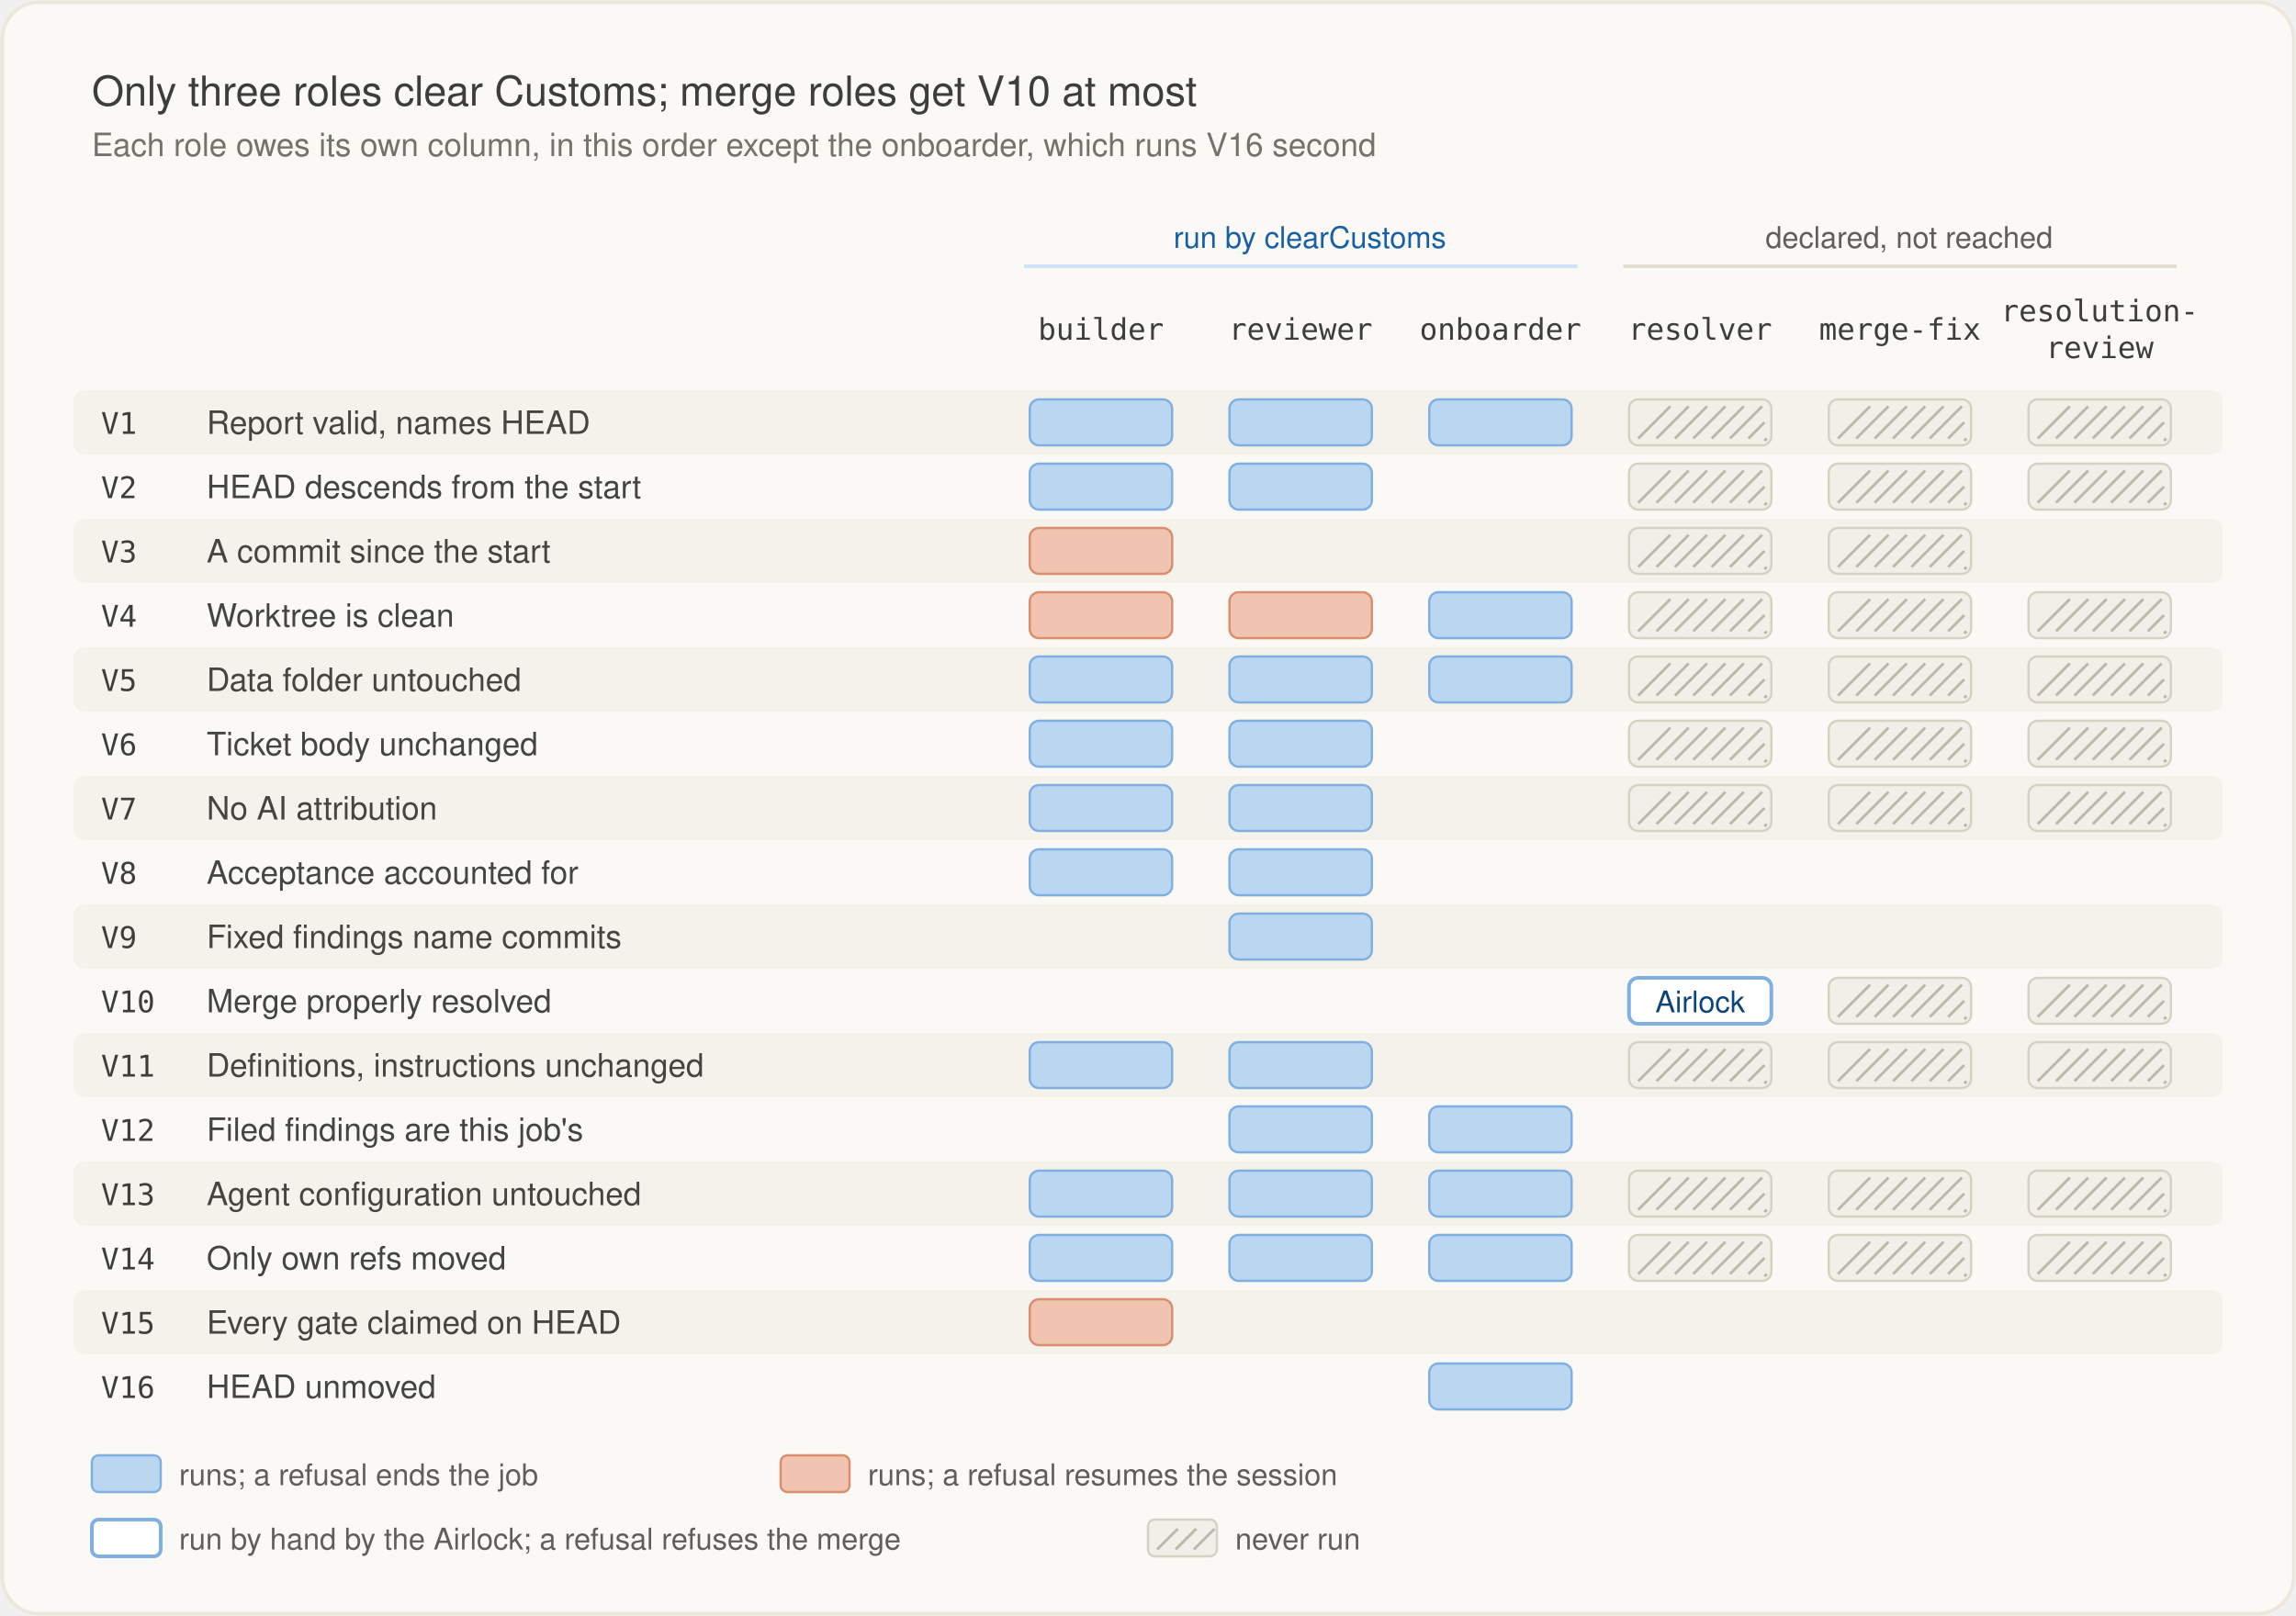
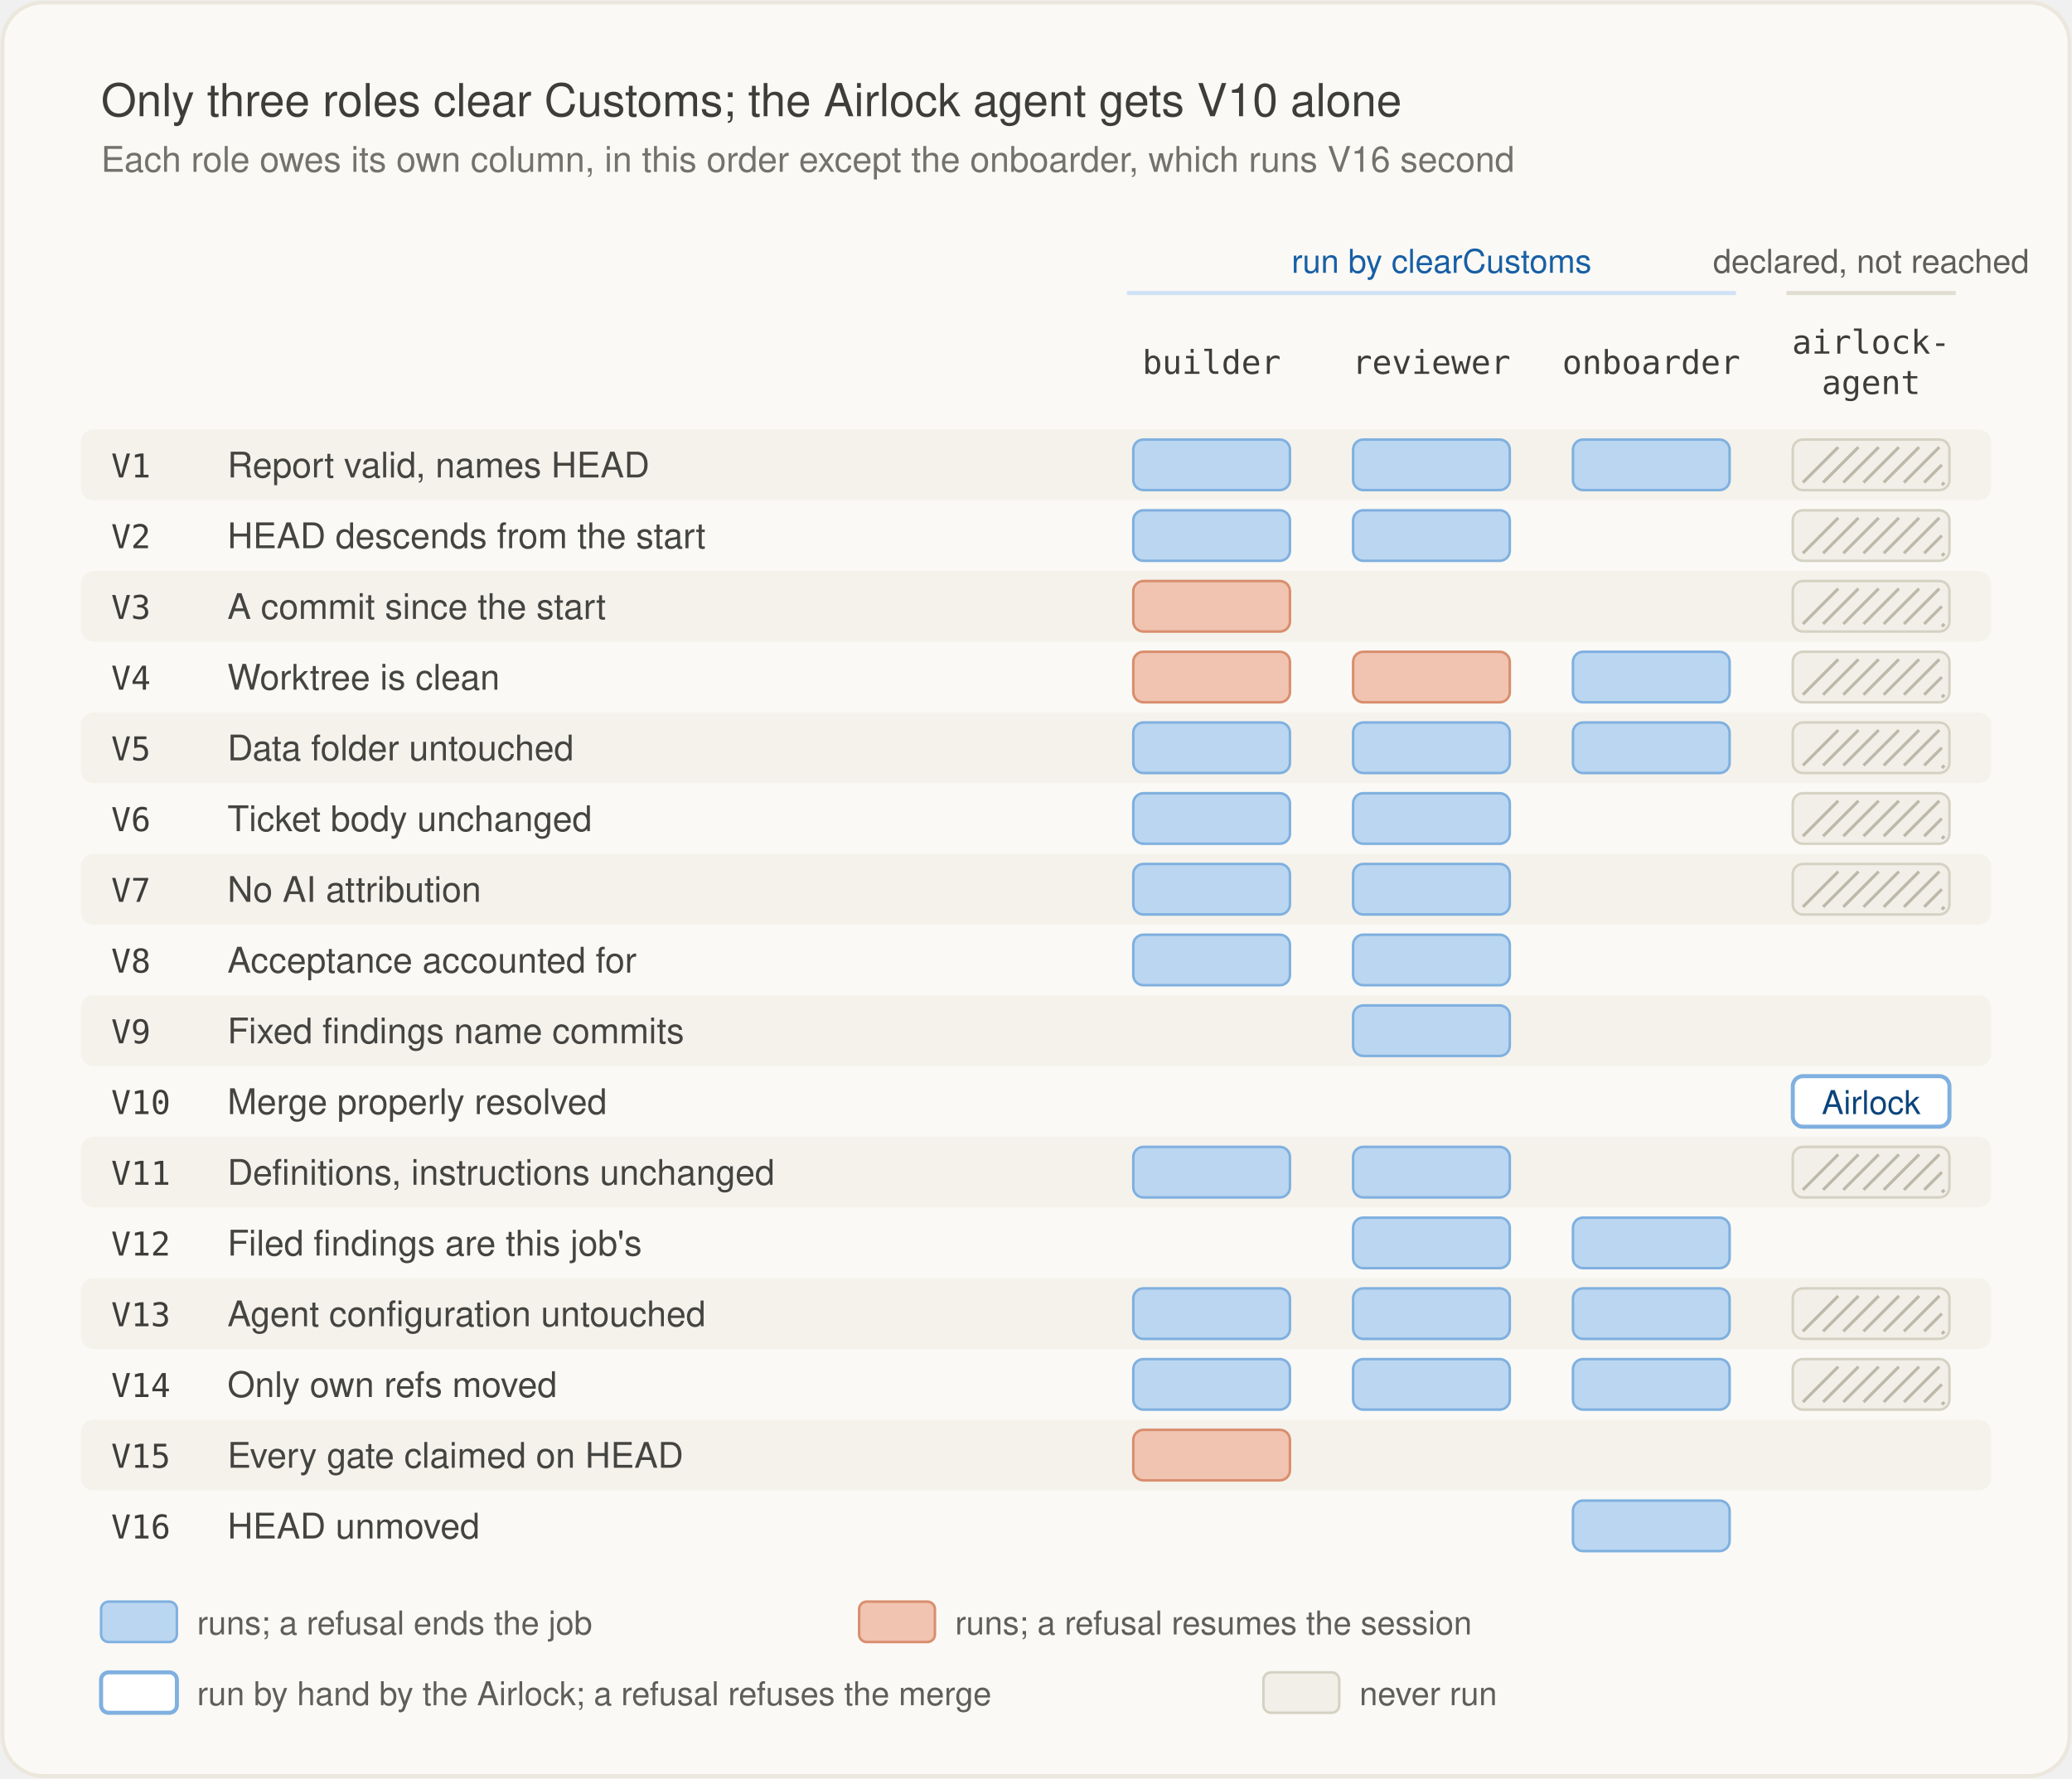
- <svg xmlns="http://www.w3.org/2000/svg" width="1000" height="704" viewBox="0 0 1000 704" role="img" font-family="-apple-system,BlinkMacSystemFont,'Segoe UI',Helvetica,Arial,sans-serif">
-   <rect x="1" y="1" width="998" height="702" rx="16" fill="#FAF9F5" stroke="#ECE7DC" stroke-width="1.5" />
-   <text x="40" y="46" font-size="18" font-weight="500" fill="#3d3d3a">Only three roles clear Customs; merge roles get V10 at most</text>
+ <svg xmlns="http://www.w3.org/2000/svg" width="820" height="704" viewBox="0 0 820 704" role="img" font-family="-apple-system,BlinkMacSystemFont,'Segoe UI',Helvetica,Arial,sans-serif">
+   <rect x="1" y="1" width="818" height="702" rx="16" fill="#FAF9F5" stroke="#ECE7DC" stroke-width="1.5" />
+   <text x="40" y="46" font-size="18" font-weight="500" fill="#3d3d3a">Only three roles clear Customs; the Airlock agent gets V10 alone</text>
  <text x="40" y="68" font-size="14" fill="#73726c">Each role owes its own column, in this order except the onboarder, which runs V16 second</text>
  <text x="570.5" y="108" font-size="13" fill="#185FA5" text-anchor="middle">run by clearCustoms</text>
  <path d="M446,116 L687,116" stroke="#CFE2F6" stroke-width="1.6" fill="none" />
-   <text x="831.5" y="108" font-size="13" fill="#5F5E5A" text-anchor="middle">declared, not reached</text>
-   <path d="M707,116 L948,116" stroke="#E1DDD0" stroke-width="1.6" fill="none" />
+   <text x="740.5" y="108" font-size="13" fill="#5F5E5A" text-anchor="middle">declared, not reached</text>
+   <path d="M707,116 L774,116" stroke="#E1DDD0" stroke-width="1.6" fill="none" />
  <text x="479.5" y="148" font-size="13" font-weight="500" fill="#3d3d3a" text-anchor="middle" font-family="ui-monospace,Menlo,Consolas,monospace">builder</text>
  <text x="566.5" y="148" font-size="13" font-weight="500" fill="#3d3d3a" text-anchor="middle" font-family="ui-monospace,Menlo,Consolas,monospace">reviewer</text>
  <text x="653.5" y="148" font-size="13" font-weight="500" fill="#3d3d3a" text-anchor="middle" font-family="ui-monospace,Menlo,Consolas,monospace">onboarder</text>
-   <text x="740.5" y="148" font-size="13" font-weight="500" fill="#3d3d3a" text-anchor="middle" font-family="ui-monospace,Menlo,Consolas,monospace">resolver</text>
-   <text x="827.5" y="148" font-size="13" font-weight="500" fill="#3d3d3a" text-anchor="middle" font-family="ui-monospace,Menlo,Consolas,monospace">merge-fix</text>
-   <text x="914.5" y="140" font-size="13" font-weight="500" fill="#3d3d3a" text-anchor="middle" font-family="ui-monospace,Menlo,Consolas,monospace">resolution-</text>
-   <text x="914.5" y="156" font-size="13" font-weight="500" fill="#3d3d3a" text-anchor="middle" font-family="ui-monospace,Menlo,Consolas,monospace">review</text>
-   <rect x="32" y="170" width="936" height="28" rx="5" fill="#F4F2EB" />
+   <text x="740.5" y="140" font-size="13" font-weight="500" fill="#3d3d3a" text-anchor="middle" font-family="ui-monospace,Menlo,Consolas,monospace">airlock-</text>
+   <text x="740.5" y="156" font-size="13" font-weight="500" fill="#3d3d3a" text-anchor="middle" font-family="ui-monospace,Menlo,Consolas,monospace">agent</text>
+   <rect x="32" y="170" width="756" height="28" rx="5" fill="#F4F2EB" />
  <text x="44" y="189" font-size="13" font-weight="500" fill="#3d3d3a" font-family="ui-monospace,Menlo,Consolas,monospace">V1</text>
  <text x="90" y="189" font-size="14" fill="#444441">Report valid, names HEAD</text>
  <rect x="448.5" y="174" width="62" height="20" rx="4" fill="#BBD6F0" stroke="#7FB0E0" />
  <rect x="535.5" y="174" width="62" height="20" rx="4" fill="#BBD6F0" stroke="#7FB0E0" />
  <rect x="622.5" y="174" width="62" height="20" rx="4" fill="#BBD6F0" stroke="#7FB0E0" />
  <rect x="709.5" y="174" width="62" height="20" rx="4" fill="#F1EFE8" stroke="#D5D1C3" />
  <line x1="713.5" y1="191" x2="727.5" y2="177.0" stroke="#BDB9AA" stroke-width="1.2" />
  <line x1="721.5" y1="191" x2="735.5" y2="177.0" stroke="#BDB9AA" stroke-width="1.2" />
  <line x1="729.5" y1="191" x2="743.5" y2="177.0" stroke="#BDB9AA" stroke-width="1.2" />
  <line x1="737.5" y1="191" x2="751.5" y2="177.0" stroke="#BDB9AA" stroke-width="1.2" />
  <line x1="745.5" y1="191" x2="759.5" y2="177.0" stroke="#BDB9AA" stroke-width="1.2" />
  <line x1="753.5" y1="191" x2="767.5" y2="177.0" stroke="#BDB9AA" stroke-width="1.2" />
  <line x1="761.5" y1="191" x2="768.5" y2="184.0" stroke="#BDB9AA" stroke-width="1.2" />
  <line x1="769.5" y1="191" x2="768.5" y2="192.0" stroke="#BDB9AA" stroke-width="1.2" />
-   <rect x="796.5" y="174" width="62" height="20" rx="4" fill="#F1EFE8" stroke="#D5D1C3" />
-   <line x1="800.5" y1="191" x2="814.5" y2="177.0" stroke="#BDB9AA" stroke-width="1.2" />
-   <line x1="808.5" y1="191" x2="822.5" y2="177.0" stroke="#BDB9AA" stroke-width="1.2" />
-   <line x1="816.5" y1="191" x2="830.5" y2="177.0" stroke="#BDB9AA" stroke-width="1.2" />
-   <line x1="824.5" y1="191" x2="838.5" y2="177.0" stroke="#BDB9AA" stroke-width="1.2" />
-   <line x1="832.5" y1="191" x2="846.5" y2="177.0" stroke="#BDB9AA" stroke-width="1.2" />
-   <line x1="840.5" y1="191" x2="854.5" y2="177.0" stroke="#BDB9AA" stroke-width="1.2" />
-   <line x1="848.5" y1="191" x2="855.5" y2="184.0" stroke="#BDB9AA" stroke-width="1.2" />
-   <line x1="856.5" y1="191" x2="855.5" y2="192.0" stroke="#BDB9AA" stroke-width="1.2" />
-   <rect x="883.5" y="174" width="62" height="20" rx="4" fill="#F1EFE8" stroke="#D5D1C3" />
-   <line x1="887.5" y1="191" x2="901.5" y2="177.0" stroke="#BDB9AA" stroke-width="1.2" />
-   <line x1="895.5" y1="191" x2="909.5" y2="177.0" stroke="#BDB9AA" stroke-width="1.2" />
-   <line x1="903.5" y1="191" x2="917.5" y2="177.0" stroke="#BDB9AA" stroke-width="1.2" />
-   <line x1="911.5" y1="191" x2="925.5" y2="177.0" stroke="#BDB9AA" stroke-width="1.2" />
-   <line x1="919.5" y1="191" x2="933.5" y2="177.0" stroke="#BDB9AA" stroke-width="1.2" />
-   <line x1="927.5" y1="191" x2="941.5" y2="177.0" stroke="#BDB9AA" stroke-width="1.2" />
-   <line x1="935.5" y1="191" x2="942.5" y2="184.0" stroke="#BDB9AA" stroke-width="1.2" />
-   <line x1="943.5" y1="191" x2="942.5" y2="192.0" stroke="#BDB9AA" stroke-width="1.2" />
  <text x="44" y="217" font-size="13" font-weight="500" fill="#3d3d3a" font-family="ui-monospace,Menlo,Consolas,monospace">V2</text>
  <text x="90" y="217" font-size="14" fill="#444441">HEAD descends from the start</text>
  <rect x="448.5" y="202" width="62" height="20" rx="4" fill="#BBD6F0" stroke="#7FB0E0" />
  <rect x="535.5" y="202" width="62" height="20" rx="4" fill="#BBD6F0" stroke="#7FB0E0" />
  <rect x="709.5" y="202" width="62" height="20" rx="4" fill="#F1EFE8" stroke="#D5D1C3" />
  <line x1="713.5" y1="219" x2="727.5" y2="205.0" stroke="#BDB9AA" stroke-width="1.2" />
  <line x1="721.5" y1="219" x2="735.5" y2="205.0" stroke="#BDB9AA" stroke-width="1.2" />
  <line x1="729.5" y1="219" x2="743.5" y2="205.0" stroke="#BDB9AA" stroke-width="1.2" />
  <line x1="737.5" y1="219" x2="751.5" y2="205.0" stroke="#BDB9AA" stroke-width="1.2" />
  <line x1="745.5" y1="219" x2="759.5" y2="205.0" stroke="#BDB9AA" stroke-width="1.2" />
  <line x1="753.5" y1="219" x2="767.5" y2="205.0" stroke="#BDB9AA" stroke-width="1.2" />
  <line x1="761.5" y1="219" x2="768.5" y2="212.0" stroke="#BDB9AA" stroke-width="1.2" />
  <line x1="769.5" y1="219" x2="768.5" y2="220.0" stroke="#BDB9AA" stroke-width="1.2" />
-   <rect x="796.5" y="202" width="62" height="20" rx="4" fill="#F1EFE8" stroke="#D5D1C3" />
-   <line x1="800.5" y1="219" x2="814.5" y2="205.0" stroke="#BDB9AA" stroke-width="1.2" />
-   <line x1="808.5" y1="219" x2="822.5" y2="205.0" stroke="#BDB9AA" stroke-width="1.2" />
-   <line x1="816.5" y1="219" x2="830.5" y2="205.0" stroke="#BDB9AA" stroke-width="1.2" />
-   <line x1="824.5" y1="219" x2="838.5" y2="205.0" stroke="#BDB9AA" stroke-width="1.2" />
-   <line x1="832.5" y1="219" x2="846.5" y2="205.0" stroke="#BDB9AA" stroke-width="1.2" />
-   <line x1="840.5" y1="219" x2="854.5" y2="205.0" stroke="#BDB9AA" stroke-width="1.2" />
-   <line x1="848.5" y1="219" x2="855.5" y2="212.0" stroke="#BDB9AA" stroke-width="1.2" />
-   <line x1="856.5" y1="219" x2="855.5" y2="220.0" stroke="#BDB9AA" stroke-width="1.2" />
-   <rect x="883.5" y="202" width="62" height="20" rx="4" fill="#F1EFE8" stroke="#D5D1C3" />
-   <line x1="887.5" y1="219" x2="901.5" y2="205.0" stroke="#BDB9AA" stroke-width="1.2" />
-   <line x1="895.5" y1="219" x2="909.5" y2="205.0" stroke="#BDB9AA" stroke-width="1.2" />
-   <line x1="903.5" y1="219" x2="917.5" y2="205.0" stroke="#BDB9AA" stroke-width="1.2" />
-   <line x1="911.5" y1="219" x2="925.5" y2="205.0" stroke="#BDB9AA" stroke-width="1.2" />
-   <line x1="919.5" y1="219" x2="933.5" y2="205.0" stroke="#BDB9AA" stroke-width="1.2" />
-   <line x1="927.5" y1="219" x2="941.5" y2="205.0" stroke="#BDB9AA" stroke-width="1.2" />
-   <line x1="935.5" y1="219" x2="942.5" y2="212.0" stroke="#BDB9AA" stroke-width="1.2" />
-   <line x1="943.5" y1="219" x2="942.5" y2="220.0" stroke="#BDB9AA" stroke-width="1.2" />
-   <rect x="32" y="226" width="936" height="28" rx="5" fill="#F4F2EB" />
+   <rect x="32" y="226" width="756" height="28" rx="5" fill="#F4F2EB" />
  <text x="44" y="245" font-size="13" font-weight="500" fill="#3d3d3a" font-family="ui-monospace,Menlo,Consolas,monospace">V3</text>
  <text x="90" y="245" font-size="14" fill="#444441">A commit since the start</text>
  <rect x="448.5" y="230" width="62" height="20" rx="4" fill="#F0C4B0" stroke="#D98E6E" />
  <rect x="709.5" y="230" width="62" height="20" rx="4" fill="#F1EFE8" stroke="#D5D1C3" />
  <line x1="713.5" y1="247" x2="727.5" y2="233.0" stroke="#BDB9AA" stroke-width="1.2" />
  <line x1="721.5" y1="247" x2="735.5" y2="233.0" stroke="#BDB9AA" stroke-width="1.2" />
  <line x1="729.5" y1="247" x2="743.5" y2="233.0" stroke="#BDB9AA" stroke-width="1.2" />
  <line x1="737.5" y1="247" x2="751.5" y2="233.0" stroke="#BDB9AA" stroke-width="1.2" />
  <line x1="745.5" y1="247" x2="759.5" y2="233.0" stroke="#BDB9AA" stroke-width="1.2" />
  <line x1="753.5" y1="247" x2="767.5" y2="233.0" stroke="#BDB9AA" stroke-width="1.2" />
  <line x1="761.5" y1="247" x2="768.5" y2="240.0" stroke="#BDB9AA" stroke-width="1.2" />
  <line x1="769.5" y1="247" x2="768.5" y2="248.0" stroke="#BDB9AA" stroke-width="1.2" />
-   <rect x="796.5" y="230" width="62" height="20" rx="4" fill="#F1EFE8" stroke="#D5D1C3" />
-   <line x1="800.5" y1="247" x2="814.5" y2="233.0" stroke="#BDB9AA" stroke-width="1.2" />
-   <line x1="808.5" y1="247" x2="822.5" y2="233.0" stroke="#BDB9AA" stroke-width="1.2" />
-   <line x1="816.5" y1="247" x2="830.5" y2="233.0" stroke="#BDB9AA" stroke-width="1.2" />
-   <line x1="824.5" y1="247" x2="838.5" y2="233.0" stroke="#BDB9AA" stroke-width="1.2" />
-   <line x1="832.5" y1="247" x2="846.5" y2="233.0" stroke="#BDB9AA" stroke-width="1.2" />
-   <line x1="840.5" y1="247" x2="854.5" y2="233.0" stroke="#BDB9AA" stroke-width="1.2" />
-   <line x1="848.5" y1="247" x2="855.5" y2="240.0" stroke="#BDB9AA" stroke-width="1.2" />
-   <line x1="856.5" y1="247" x2="855.5" y2="248.0" stroke="#BDB9AA" stroke-width="1.2" />
  <text x="44" y="273" font-size="13" font-weight="500" fill="#3d3d3a" font-family="ui-monospace,Menlo,Consolas,monospace">V4</text>
  <text x="90" y="273" font-size="14" fill="#444441">Worktree is clean</text>
  <rect x="448.5" y="258" width="62" height="20" rx="4" fill="#F0C4B0" stroke="#D98E6E" />
  <rect x="535.5" y="258" width="62" height="20" rx="4" fill="#F0C4B0" stroke="#D98E6E" />
  <rect x="622.5" y="258" width="62" height="20" rx="4" fill="#BBD6F0" stroke="#7FB0E0" />
  <rect x="709.5" y="258" width="62" height="20" rx="4" fill="#F1EFE8" stroke="#D5D1C3" />
  <line x1="713.5" y1="275" x2="727.5" y2="261.0" stroke="#BDB9AA" stroke-width="1.2" />
  <line x1="721.5" y1="275" x2="735.5" y2="261.0" stroke="#BDB9AA" stroke-width="1.2" />
  <line x1="729.5" y1="275" x2="743.5" y2="261.0" stroke="#BDB9AA" stroke-width="1.2" />
  <line x1="737.5" y1="275" x2="751.5" y2="261.0" stroke="#BDB9AA" stroke-width="1.2" />
  <line x1="745.5" y1="275" x2="759.5" y2="261.0" stroke="#BDB9AA" stroke-width="1.2" />
  <line x1="753.5" y1="275" x2="767.5" y2="261.0" stroke="#BDB9AA" stroke-width="1.2" />
  <line x1="761.5" y1="275" x2="768.5" y2="268.0" stroke="#BDB9AA" stroke-width="1.2" />
  <line x1="769.5" y1="275" x2="768.5" y2="276.0" stroke="#BDB9AA" stroke-width="1.2" />
-   <rect x="796.5" y="258" width="62" height="20" rx="4" fill="#F1EFE8" stroke="#D5D1C3" />
-   <line x1="800.5" y1="275" x2="814.5" y2="261.0" stroke="#BDB9AA" stroke-width="1.2" />
-   <line x1="808.5" y1="275" x2="822.5" y2="261.0" stroke="#BDB9AA" stroke-width="1.2" />
-   <line x1="816.5" y1="275" x2="830.5" y2="261.0" stroke="#BDB9AA" stroke-width="1.2" />
-   <line x1="824.5" y1="275" x2="838.5" y2="261.0" stroke="#BDB9AA" stroke-width="1.2" />
-   <line x1="832.5" y1="275" x2="846.5" y2="261.0" stroke="#BDB9AA" stroke-width="1.2" />
-   <line x1="840.5" y1="275" x2="854.5" y2="261.0" stroke="#BDB9AA" stroke-width="1.2" />
-   <line x1="848.5" y1="275" x2="855.5" y2="268.0" stroke="#BDB9AA" stroke-width="1.2" />
-   <line x1="856.5" y1="275" x2="855.5" y2="276.0" stroke="#BDB9AA" stroke-width="1.2" />
-   <rect x="883.5" y="258" width="62" height="20" rx="4" fill="#F1EFE8" stroke="#D5D1C3" />
-   <line x1="887.5" y1="275" x2="901.5" y2="261.0" stroke="#BDB9AA" stroke-width="1.2" />
-   <line x1="895.5" y1="275" x2="909.5" y2="261.0" stroke="#BDB9AA" stroke-width="1.2" />
-   <line x1="903.5" y1="275" x2="917.5" y2="261.0" stroke="#BDB9AA" stroke-width="1.2" />
-   <line x1="911.5" y1="275" x2="925.5" y2="261.0" stroke="#BDB9AA" stroke-width="1.2" />
-   <line x1="919.5" y1="275" x2="933.5" y2="261.0" stroke="#BDB9AA" stroke-width="1.2" />
-   <line x1="927.5" y1="275" x2="941.5" y2="261.0" stroke="#BDB9AA" stroke-width="1.2" />
-   <line x1="935.5" y1="275" x2="942.5" y2="268.0" stroke="#BDB9AA" stroke-width="1.2" />
-   <line x1="943.5" y1="275" x2="942.5" y2="276.0" stroke="#BDB9AA" stroke-width="1.2" />
-   <rect x="32" y="282" width="936" height="28" rx="5" fill="#F4F2EB" />
+   <rect x="32" y="282" width="756" height="28" rx="5" fill="#F4F2EB" />
  <text x="44" y="301" font-size="13" font-weight="500" fill="#3d3d3a" font-family="ui-monospace,Menlo,Consolas,monospace">V5</text>
  <text x="90" y="301" font-size="14" fill="#444441">Data folder untouched</text>
  <rect x="448.5" y="286" width="62" height="20" rx="4" fill="#BBD6F0" stroke="#7FB0E0" />
  <rect x="535.5" y="286" width="62" height="20" rx="4" fill="#BBD6F0" stroke="#7FB0E0" />
  <rect x="622.5" y="286" width="62" height="20" rx="4" fill="#BBD6F0" stroke="#7FB0E0" />
  <rect x="709.5" y="286" width="62" height="20" rx="4" fill="#F1EFE8" stroke="#D5D1C3" />
  <line x1="713.5" y1="303" x2="727.5" y2="289.0" stroke="#BDB9AA" stroke-width="1.2" />
  <line x1="721.5" y1="303" x2="735.5" y2="289.0" stroke="#BDB9AA" stroke-width="1.2" />
  <line x1="729.5" y1="303" x2="743.5" y2="289.0" stroke="#BDB9AA" stroke-width="1.2" />
  <line x1="737.5" y1="303" x2="751.5" y2="289.0" stroke="#BDB9AA" stroke-width="1.2" />
  <line x1="745.5" y1="303" x2="759.5" y2="289.0" stroke="#BDB9AA" stroke-width="1.2" />
  <line x1="753.5" y1="303" x2="767.5" y2="289.0" stroke="#BDB9AA" stroke-width="1.2" />
  <line x1="761.5" y1="303" x2="768.5" y2="296.0" stroke="#BDB9AA" stroke-width="1.2" />
  <line x1="769.5" y1="303" x2="768.5" y2="304.0" stroke="#BDB9AA" stroke-width="1.2" />
-   <rect x="796.5" y="286" width="62" height="20" rx="4" fill="#F1EFE8" stroke="#D5D1C3" />
-   <line x1="800.5" y1="303" x2="814.5" y2="289.0" stroke="#BDB9AA" stroke-width="1.2" />
-   <line x1="808.5" y1="303" x2="822.5" y2="289.0" stroke="#BDB9AA" stroke-width="1.2" />
-   <line x1="816.5" y1="303" x2="830.5" y2="289.0" stroke="#BDB9AA" stroke-width="1.2" />
-   <line x1="824.5" y1="303" x2="838.5" y2="289.0" stroke="#BDB9AA" stroke-width="1.2" />
-   <line x1="832.5" y1="303" x2="846.5" y2="289.0" stroke="#BDB9AA" stroke-width="1.2" />
-   <line x1="840.5" y1="303" x2="854.5" y2="289.0" stroke="#BDB9AA" stroke-width="1.2" />
-   <line x1="848.5" y1="303" x2="855.5" y2="296.0" stroke="#BDB9AA" stroke-width="1.2" />
-   <line x1="856.5" y1="303" x2="855.5" y2="304.0" stroke="#BDB9AA" stroke-width="1.2" />
-   <rect x="883.5" y="286" width="62" height="20" rx="4" fill="#F1EFE8" stroke="#D5D1C3" />
-   <line x1="887.5" y1="303" x2="901.5" y2="289.0" stroke="#BDB9AA" stroke-width="1.2" />
-   <line x1="895.5" y1="303" x2="909.5" y2="289.0" stroke="#BDB9AA" stroke-width="1.2" />
-   <line x1="903.5" y1="303" x2="917.5" y2="289.0" stroke="#BDB9AA" stroke-width="1.2" />
-   <line x1="911.5" y1="303" x2="925.5" y2="289.0" stroke="#BDB9AA" stroke-width="1.2" />
-   <line x1="919.5" y1="303" x2="933.5" y2="289.0" stroke="#BDB9AA" stroke-width="1.2" />
-   <line x1="927.5" y1="303" x2="941.5" y2="289.0" stroke="#BDB9AA" stroke-width="1.2" />
-   <line x1="935.5" y1="303" x2="942.5" y2="296.0" stroke="#BDB9AA" stroke-width="1.2" />
-   <line x1="943.5" y1="303" x2="942.5" y2="304.0" stroke="#BDB9AA" stroke-width="1.2" />
  <text x="44" y="329" font-size="13" font-weight="500" fill="#3d3d3a" font-family="ui-monospace,Menlo,Consolas,monospace">V6</text>
  <text x="90" y="329" font-size="14" fill="#444441">Ticket body unchanged</text>
  <rect x="448.5" y="314" width="62" height="20" rx="4" fill="#BBD6F0" stroke="#7FB0E0" />
  <rect x="535.5" y="314" width="62" height="20" rx="4" fill="#BBD6F0" stroke="#7FB0E0" />
  <rect x="709.5" y="314" width="62" height="20" rx="4" fill="#F1EFE8" stroke="#D5D1C3" />
  <line x1="713.5" y1="331" x2="727.5" y2="317.0" stroke="#BDB9AA" stroke-width="1.2" />
  <line x1="721.5" y1="331" x2="735.5" y2="317.0" stroke="#BDB9AA" stroke-width="1.2" />
  <line x1="729.5" y1="331" x2="743.5" y2="317.0" stroke="#BDB9AA" stroke-width="1.2" />
  <line x1="737.5" y1="331" x2="751.5" y2="317.0" stroke="#BDB9AA" stroke-width="1.2" />
  <line x1="745.5" y1="331" x2="759.5" y2="317.0" stroke="#BDB9AA" stroke-width="1.2" />
  <line x1="753.5" y1="331" x2="767.5" y2="317.0" stroke="#BDB9AA" stroke-width="1.2" />
  <line x1="761.5" y1="331" x2="768.5" y2="324.0" stroke="#BDB9AA" stroke-width="1.2" />
  <line x1="769.5" y1="331" x2="768.5" y2="332.0" stroke="#BDB9AA" stroke-width="1.2" />
-   <rect x="796.5" y="314" width="62" height="20" rx="4" fill="#F1EFE8" stroke="#D5D1C3" />
-   <line x1="800.5" y1="331" x2="814.5" y2="317.0" stroke="#BDB9AA" stroke-width="1.2" />
-   <line x1="808.5" y1="331" x2="822.5" y2="317.0" stroke="#BDB9AA" stroke-width="1.2" />
-   <line x1="816.5" y1="331" x2="830.5" y2="317.0" stroke="#BDB9AA" stroke-width="1.2" />
-   <line x1="824.5" y1="331" x2="838.5" y2="317.0" stroke="#BDB9AA" stroke-width="1.2" />
-   <line x1="832.5" y1="331" x2="846.5" y2="317.0" stroke="#BDB9AA" stroke-width="1.2" />
-   <line x1="840.5" y1="331" x2="854.5" y2="317.0" stroke="#BDB9AA" stroke-width="1.2" />
-   <line x1="848.5" y1="331" x2="855.5" y2="324.0" stroke="#BDB9AA" stroke-width="1.2" />
-   <line x1="856.5" y1="331" x2="855.5" y2="332.0" stroke="#BDB9AA" stroke-width="1.2" />
-   <rect x="883.5" y="314" width="62" height="20" rx="4" fill="#F1EFE8" stroke="#D5D1C3" />
-   <line x1="887.5" y1="331" x2="901.5" y2="317.0" stroke="#BDB9AA" stroke-width="1.2" />
-   <line x1="895.5" y1="331" x2="909.5" y2="317.0" stroke="#BDB9AA" stroke-width="1.2" />
-   <line x1="903.5" y1="331" x2="917.5" y2="317.0" stroke="#BDB9AA" stroke-width="1.2" />
-   <line x1="911.5" y1="331" x2="925.5" y2="317.0" stroke="#BDB9AA" stroke-width="1.2" />
-   <line x1="919.5" y1="331" x2="933.5" y2="317.0" stroke="#BDB9AA" stroke-width="1.2" />
-   <line x1="927.5" y1="331" x2="941.5" y2="317.0" stroke="#BDB9AA" stroke-width="1.2" />
-   <line x1="935.5" y1="331" x2="942.5" y2="324.0" stroke="#BDB9AA" stroke-width="1.2" />
-   <line x1="943.5" y1="331" x2="942.5" y2="332.0" stroke="#BDB9AA" stroke-width="1.2" />
-   <rect x="32" y="338" width="936" height="28" rx="5" fill="#F4F2EB" />
+   <rect x="32" y="338" width="756" height="28" rx="5" fill="#F4F2EB" />
  <text x="44" y="357" font-size="13" font-weight="500" fill="#3d3d3a" font-family="ui-monospace,Menlo,Consolas,monospace">V7</text>
  <text x="90" y="357" font-size="14" fill="#444441">No AI attribution</text>
  <rect x="448.5" y="342" width="62" height="20" rx="4" fill="#BBD6F0" stroke="#7FB0E0" />
  <rect x="535.5" y="342" width="62" height="20" rx="4" fill="#BBD6F0" stroke="#7FB0E0" />
  <rect x="709.5" y="342" width="62" height="20" rx="4" fill="#F1EFE8" stroke="#D5D1C3" />
  <line x1="713.5" y1="359" x2="727.5" y2="345.0" stroke="#BDB9AA" stroke-width="1.2" />
  <line x1="721.5" y1="359" x2="735.5" y2="345.0" stroke="#BDB9AA" stroke-width="1.2" />
  <line x1="729.5" y1="359" x2="743.5" y2="345.0" stroke="#BDB9AA" stroke-width="1.2" />
  <line x1="737.5" y1="359" x2="751.5" y2="345.0" stroke="#BDB9AA" stroke-width="1.2" />
  <line x1="745.5" y1="359" x2="759.5" y2="345.0" stroke="#BDB9AA" stroke-width="1.2" />
  <line x1="753.5" y1="359" x2="767.5" y2="345.0" stroke="#BDB9AA" stroke-width="1.2" />
  <line x1="761.5" y1="359" x2="768.5" y2="352.0" stroke="#BDB9AA" stroke-width="1.2" />
  <line x1="769.5" y1="359" x2="768.5" y2="360.0" stroke="#BDB9AA" stroke-width="1.2" />
-   <rect x="796.5" y="342" width="62" height="20" rx="4" fill="#F1EFE8" stroke="#D5D1C3" />
-   <line x1="800.5" y1="359" x2="814.5" y2="345.0" stroke="#BDB9AA" stroke-width="1.2" />
-   <line x1="808.5" y1="359" x2="822.5" y2="345.0" stroke="#BDB9AA" stroke-width="1.2" />
-   <line x1="816.5" y1="359" x2="830.5" y2="345.0" stroke="#BDB9AA" stroke-width="1.2" />
-   <line x1="824.5" y1="359" x2="838.5" y2="345.0" stroke="#BDB9AA" stroke-width="1.2" />
-   <line x1="832.5" y1="359" x2="846.5" y2="345.0" stroke="#BDB9AA" stroke-width="1.2" />
-   <line x1="840.5" y1="359" x2="854.5" y2="345.0" stroke="#BDB9AA" stroke-width="1.2" />
-   <line x1="848.5" y1="359" x2="855.5" y2="352.0" stroke="#BDB9AA" stroke-width="1.2" />
-   <line x1="856.5" y1="359" x2="855.5" y2="360.0" stroke="#BDB9AA" stroke-width="1.2" />
-   <rect x="883.5" y="342" width="62" height="20" rx="4" fill="#F1EFE8" stroke="#D5D1C3" />
-   <line x1="887.5" y1="359" x2="901.5" y2="345.0" stroke="#BDB9AA" stroke-width="1.2" />
-   <line x1="895.5" y1="359" x2="909.5" y2="345.0" stroke="#BDB9AA" stroke-width="1.2" />
-   <line x1="903.5" y1="359" x2="917.5" y2="345.0" stroke="#BDB9AA" stroke-width="1.2" />
-   <line x1="911.5" y1="359" x2="925.5" y2="345.0" stroke="#BDB9AA" stroke-width="1.2" />
-   <line x1="919.5" y1="359" x2="933.5" y2="345.0" stroke="#BDB9AA" stroke-width="1.2" />
-   <line x1="927.5" y1="359" x2="941.5" y2="345.0" stroke="#BDB9AA" stroke-width="1.2" />
-   <line x1="935.5" y1="359" x2="942.5" y2="352.0" stroke="#BDB9AA" stroke-width="1.2" />
-   <line x1="943.5" y1="359" x2="942.5" y2="360.0" stroke="#BDB9AA" stroke-width="1.2" />
  <text x="44" y="385" font-size="13" font-weight="500" fill="#3d3d3a" font-family="ui-monospace,Menlo,Consolas,monospace">V8</text>
  <text x="90" y="385" font-size="14" fill="#444441">Acceptance accounted for</text>
  <rect x="448.5" y="370" width="62" height="20" rx="4" fill="#BBD6F0" stroke="#7FB0E0" />
  <rect x="535.5" y="370" width="62" height="20" rx="4" fill="#BBD6F0" stroke="#7FB0E0" />
-   <rect x="32" y="394" width="936" height="28" rx="5" fill="#F4F2EB" />
+   <rect x="32" y="394" width="756" height="28" rx="5" fill="#F4F2EB" />
  <text x="44" y="413" font-size="13" font-weight="500" fill="#3d3d3a" font-family="ui-monospace,Menlo,Consolas,monospace">V9</text>
  <text x="90" y="413" font-size="14" fill="#444441">Fixed findings name commits</text>
  <rect x="535.5" y="398" width="62" height="20" rx="4" fill="#BBD6F0" stroke="#7FB0E0" />
  <text x="44" y="441" font-size="13" font-weight="500" fill="#3d3d3a" font-family="ui-monospace,Menlo,Consolas,monospace">V10</text>
  <text x="90" y="441" font-size="14" fill="#444441">Merge properly resolved</text>
  <rect x="709.5" y="426" width="62" height="20" rx="4" fill="#FFFFFF" stroke="#7FB0E0" stroke-width="1.6" />
  <text x="740.5" y="441" font-size="13" fill="#0C447C" text-anchor="middle">Airlock</text>
-   <rect x="796.5" y="426" width="62" height="20" rx="4" fill="#F1EFE8" stroke="#D5D1C3" />
-   <line x1="800.5" y1="443" x2="814.5" y2="429.0" stroke="#BDB9AA" stroke-width="1.2" />
-   <line x1="808.5" y1="443" x2="822.5" y2="429.0" stroke="#BDB9AA" stroke-width="1.2" />
-   <line x1="816.5" y1="443" x2="830.5" y2="429.0" stroke="#BDB9AA" stroke-width="1.2" />
-   <line x1="824.5" y1="443" x2="838.5" y2="429.0" stroke="#BDB9AA" stroke-width="1.2" />
-   <line x1="832.5" y1="443" x2="846.5" y2="429.0" stroke="#BDB9AA" stroke-width="1.2" />
-   <line x1="840.5" y1="443" x2="854.5" y2="429.0" stroke="#BDB9AA" stroke-width="1.2" />
-   <line x1="848.5" y1="443" x2="855.5" y2="436.0" stroke="#BDB9AA" stroke-width="1.2" />
-   <line x1="856.5" y1="443" x2="855.5" y2="444.0" stroke="#BDB9AA" stroke-width="1.2" />
-   <rect x="883.5" y="426" width="62" height="20" rx="4" fill="#F1EFE8" stroke="#D5D1C3" />
-   <line x1="887.5" y1="443" x2="901.5" y2="429.0" stroke="#BDB9AA" stroke-width="1.2" />
-   <line x1="895.5" y1="443" x2="909.5" y2="429.0" stroke="#BDB9AA" stroke-width="1.2" />
-   <line x1="903.5" y1="443" x2="917.5" y2="429.0" stroke="#BDB9AA" stroke-width="1.2" />
-   <line x1="911.5" y1="443" x2="925.5" y2="429.0" stroke="#BDB9AA" stroke-width="1.2" />
-   <line x1="919.5" y1="443" x2="933.5" y2="429.0" stroke="#BDB9AA" stroke-width="1.2" />
-   <line x1="927.5" y1="443" x2="941.5" y2="429.0" stroke="#BDB9AA" stroke-width="1.2" />
-   <line x1="935.5" y1="443" x2="942.5" y2="436.0" stroke="#BDB9AA" stroke-width="1.2" />
-   <line x1="943.5" y1="443" x2="942.5" y2="444.0" stroke="#BDB9AA" stroke-width="1.2" />
-   <rect x="32" y="450" width="936" height="28" rx="5" fill="#F4F2EB" />
+   <rect x="32" y="450" width="756" height="28" rx="5" fill="#F4F2EB" />
  <text x="44" y="469" font-size="13" font-weight="500" fill="#3d3d3a" font-family="ui-monospace,Menlo,Consolas,monospace">V11</text>
  <text x="90" y="469" font-size="14" fill="#444441">Definitions, instructions unchanged</text>
  <rect x="448.5" y="454" width="62" height="20" rx="4" fill="#BBD6F0" stroke="#7FB0E0" />
  <rect x="535.5" y="454" width="62" height="20" rx="4" fill="#BBD6F0" stroke="#7FB0E0" />
  <rect x="709.5" y="454" width="62" height="20" rx="4" fill="#F1EFE8" stroke="#D5D1C3" />
  <line x1="713.5" y1="471" x2="727.5" y2="457.0" stroke="#BDB9AA" stroke-width="1.2" />
  <line x1="721.5" y1="471" x2="735.5" y2="457.0" stroke="#BDB9AA" stroke-width="1.2" />
  <line x1="729.5" y1="471" x2="743.5" y2="457.0" stroke="#BDB9AA" stroke-width="1.2" />
  <line x1="737.5" y1="471" x2="751.5" y2="457.0" stroke="#BDB9AA" stroke-width="1.2" />
  <line x1="745.5" y1="471" x2="759.5" y2="457.0" stroke="#BDB9AA" stroke-width="1.2" />
  <line x1="753.5" y1="471" x2="767.5" y2="457.0" stroke="#BDB9AA" stroke-width="1.2" />
  <line x1="761.5" y1="471" x2="768.5" y2="464.0" stroke="#BDB9AA" stroke-width="1.2" />
  <line x1="769.5" y1="471" x2="768.5" y2="472.0" stroke="#BDB9AA" stroke-width="1.2" />
-   <rect x="796.5" y="454" width="62" height="20" rx="4" fill="#F1EFE8" stroke="#D5D1C3" />
-   <line x1="800.5" y1="471" x2="814.5" y2="457.0" stroke="#BDB9AA" stroke-width="1.2" />
-   <line x1="808.5" y1="471" x2="822.5" y2="457.0" stroke="#BDB9AA" stroke-width="1.2" />
-   <line x1="816.5" y1="471" x2="830.5" y2="457.0" stroke="#BDB9AA" stroke-width="1.2" />
-   <line x1="824.5" y1="471" x2="838.5" y2="457.0" stroke="#BDB9AA" stroke-width="1.2" />
-   <line x1="832.5" y1="471" x2="846.5" y2="457.0" stroke="#BDB9AA" stroke-width="1.2" />
-   <line x1="840.5" y1="471" x2="854.5" y2="457.0" stroke="#BDB9AA" stroke-width="1.2" />
-   <line x1="848.5" y1="471" x2="855.5" y2="464.0" stroke="#BDB9AA" stroke-width="1.2" />
-   <line x1="856.5" y1="471" x2="855.5" y2="472.0" stroke="#BDB9AA" stroke-width="1.2" />
-   <rect x="883.5" y="454" width="62" height="20" rx="4" fill="#F1EFE8" stroke="#D5D1C3" />
-   <line x1="887.5" y1="471" x2="901.5" y2="457.0" stroke="#BDB9AA" stroke-width="1.2" />
-   <line x1="895.5" y1="471" x2="909.5" y2="457.0" stroke="#BDB9AA" stroke-width="1.2" />
-   <line x1="903.5" y1="471" x2="917.5" y2="457.0" stroke="#BDB9AA" stroke-width="1.2" />
-   <line x1="911.5" y1="471" x2="925.5" y2="457.0" stroke="#BDB9AA" stroke-width="1.2" />
-   <line x1="919.5" y1="471" x2="933.5" y2="457.0" stroke="#BDB9AA" stroke-width="1.2" />
-   <line x1="927.5" y1="471" x2="941.5" y2="457.0" stroke="#BDB9AA" stroke-width="1.2" />
-   <line x1="935.5" y1="471" x2="942.5" y2="464.0" stroke="#BDB9AA" stroke-width="1.2" />
-   <line x1="943.5" y1="471" x2="942.5" y2="472.0" stroke="#BDB9AA" stroke-width="1.2" />
  <text x="44" y="497" font-size="13" font-weight="500" fill="#3d3d3a" font-family="ui-monospace,Menlo,Consolas,monospace">V12</text>
  <text x="90" y="497" font-size="14" fill="#444441">Filed findings are this job's</text>
  <rect x="535.5" y="482" width="62" height="20" rx="4" fill="#BBD6F0" stroke="#7FB0E0" />
  <rect x="622.5" y="482" width="62" height="20" rx="4" fill="#BBD6F0" stroke="#7FB0E0" />
-   <rect x="32" y="506" width="936" height="28" rx="5" fill="#F4F2EB" />
+   <rect x="32" y="506" width="756" height="28" rx="5" fill="#F4F2EB" />
  <text x="44" y="525" font-size="13" font-weight="500" fill="#3d3d3a" font-family="ui-monospace,Menlo,Consolas,monospace">V13</text>
  <text x="90" y="525" font-size="14" fill="#444441">Agent configuration untouched</text>
  <rect x="448.5" y="510" width="62" height="20" rx="4" fill="#BBD6F0" stroke="#7FB0E0" />
  <rect x="535.5" y="510" width="62" height="20" rx="4" fill="#BBD6F0" stroke="#7FB0E0" />
  <rect x="622.5" y="510" width="62" height="20" rx="4" fill="#BBD6F0" stroke="#7FB0E0" />
  <rect x="709.5" y="510" width="62" height="20" rx="4" fill="#F1EFE8" stroke="#D5D1C3" />
  <line x1="713.5" y1="527" x2="727.5" y2="513.0" stroke="#BDB9AA" stroke-width="1.2" />
  <line x1="721.5" y1="527" x2="735.5" y2="513.0" stroke="#BDB9AA" stroke-width="1.2" />
  <line x1="729.5" y1="527" x2="743.5" y2="513.0" stroke="#BDB9AA" stroke-width="1.2" />
  <line x1="737.5" y1="527" x2="751.5" y2="513.0" stroke="#BDB9AA" stroke-width="1.2" />
  <line x1="745.5" y1="527" x2="759.5" y2="513.0" stroke="#BDB9AA" stroke-width="1.2" />
  <line x1="753.5" y1="527" x2="767.5" y2="513.0" stroke="#BDB9AA" stroke-width="1.2" />
  <line x1="761.5" y1="527" x2="768.5" y2="520.0" stroke="#BDB9AA" stroke-width="1.2" />
  <line x1="769.5" y1="527" x2="768.5" y2="528.0" stroke="#BDB9AA" stroke-width="1.2" />
-   <rect x="796.5" y="510" width="62" height="20" rx="4" fill="#F1EFE8" stroke="#D5D1C3" />
-   <line x1="800.5" y1="527" x2="814.5" y2="513.0" stroke="#BDB9AA" stroke-width="1.2" />
-   <line x1="808.5" y1="527" x2="822.5" y2="513.0" stroke="#BDB9AA" stroke-width="1.2" />
-   <line x1="816.5" y1="527" x2="830.5" y2="513.0" stroke="#BDB9AA" stroke-width="1.2" />
-   <line x1="824.5" y1="527" x2="838.5" y2="513.0" stroke="#BDB9AA" stroke-width="1.2" />
-   <line x1="832.5" y1="527" x2="846.5" y2="513.0" stroke="#BDB9AA" stroke-width="1.2" />
-   <line x1="840.5" y1="527" x2="854.5" y2="513.0" stroke="#BDB9AA" stroke-width="1.2" />
-   <line x1="848.5" y1="527" x2="855.5" y2="520.0" stroke="#BDB9AA" stroke-width="1.2" />
-   <line x1="856.5" y1="527" x2="855.5" y2="528.0" stroke="#BDB9AA" stroke-width="1.2" />
-   <rect x="883.5" y="510" width="62" height="20" rx="4" fill="#F1EFE8" stroke="#D5D1C3" />
-   <line x1="887.5" y1="527" x2="901.5" y2="513.0" stroke="#BDB9AA" stroke-width="1.2" />
-   <line x1="895.5" y1="527" x2="909.5" y2="513.0" stroke="#BDB9AA" stroke-width="1.2" />
-   <line x1="903.5" y1="527" x2="917.5" y2="513.0" stroke="#BDB9AA" stroke-width="1.2" />
-   <line x1="911.5" y1="527" x2="925.5" y2="513.0" stroke="#BDB9AA" stroke-width="1.2" />
-   <line x1="919.5" y1="527" x2="933.5" y2="513.0" stroke="#BDB9AA" stroke-width="1.2" />
-   <line x1="927.5" y1="527" x2="941.5" y2="513.0" stroke="#BDB9AA" stroke-width="1.2" />
-   <line x1="935.5" y1="527" x2="942.5" y2="520.0" stroke="#BDB9AA" stroke-width="1.2" />
-   <line x1="943.5" y1="527" x2="942.5" y2="528.0" stroke="#BDB9AA" stroke-width="1.2" />
  <text x="44" y="553" font-size="13" font-weight="500" fill="#3d3d3a" font-family="ui-monospace,Menlo,Consolas,monospace">V14</text>
  <text x="90" y="553" font-size="14" fill="#444441">Only own refs moved</text>
  <rect x="448.5" y="538" width="62" height="20" rx="4" fill="#BBD6F0" stroke="#7FB0E0" />
  <rect x="535.5" y="538" width="62" height="20" rx="4" fill="#BBD6F0" stroke="#7FB0E0" />
  <rect x="622.5" y="538" width="62" height="20" rx="4" fill="#BBD6F0" stroke="#7FB0E0" />
  <rect x="709.5" y="538" width="62" height="20" rx="4" fill="#F1EFE8" stroke="#D5D1C3" />
  <line x1="713.5" y1="555" x2="727.5" y2="541.0" stroke="#BDB9AA" stroke-width="1.2" />
  <line x1="721.5" y1="555" x2="735.5" y2="541.0" stroke="#BDB9AA" stroke-width="1.2" />
  <line x1="729.5" y1="555" x2="743.5" y2="541.0" stroke="#BDB9AA" stroke-width="1.2" />
  <line x1="737.5" y1="555" x2="751.5" y2="541.0" stroke="#BDB9AA" stroke-width="1.2" />
  <line x1="745.5" y1="555" x2="759.5" y2="541.0" stroke="#BDB9AA" stroke-width="1.2" />
  <line x1="753.5" y1="555" x2="767.5" y2="541.0" stroke="#BDB9AA" stroke-width="1.2" />
  <line x1="761.5" y1="555" x2="768.5" y2="548.0" stroke="#BDB9AA" stroke-width="1.2" />
  <line x1="769.5" y1="555" x2="768.5" y2="556.0" stroke="#BDB9AA" stroke-width="1.2" />
-   <rect x="796.5" y="538" width="62" height="20" rx="4" fill="#F1EFE8" stroke="#D5D1C3" />
-   <line x1="800.5" y1="555" x2="814.5" y2="541.0" stroke="#BDB9AA" stroke-width="1.2" />
-   <line x1="808.5" y1="555" x2="822.5" y2="541.0" stroke="#BDB9AA" stroke-width="1.2" />
-   <line x1="816.5" y1="555" x2="830.5" y2="541.0" stroke="#BDB9AA" stroke-width="1.2" />
-   <line x1="824.5" y1="555" x2="838.5" y2="541.0" stroke="#BDB9AA" stroke-width="1.2" />
-   <line x1="832.5" y1="555" x2="846.5" y2="541.0" stroke="#BDB9AA" stroke-width="1.2" />
-   <line x1="840.5" y1="555" x2="854.5" y2="541.0" stroke="#BDB9AA" stroke-width="1.2" />
-   <line x1="848.5" y1="555" x2="855.5" y2="548.0" stroke="#BDB9AA" stroke-width="1.2" />
-   <line x1="856.5" y1="555" x2="855.5" y2="556.0" stroke="#BDB9AA" stroke-width="1.2" />
-   <rect x="883.5" y="538" width="62" height="20" rx="4" fill="#F1EFE8" stroke="#D5D1C3" />
-   <line x1="887.5" y1="555" x2="901.5" y2="541.0" stroke="#BDB9AA" stroke-width="1.2" />
-   <line x1="895.5" y1="555" x2="909.5" y2="541.0" stroke="#BDB9AA" stroke-width="1.2" />
-   <line x1="903.5" y1="555" x2="917.5" y2="541.0" stroke="#BDB9AA" stroke-width="1.2" />
-   <line x1="911.5" y1="555" x2="925.5" y2="541.0" stroke="#BDB9AA" stroke-width="1.2" />
-   <line x1="919.5" y1="555" x2="933.5" y2="541.0" stroke="#BDB9AA" stroke-width="1.2" />
-   <line x1="927.5" y1="555" x2="941.5" y2="541.0" stroke="#BDB9AA" stroke-width="1.2" />
-   <line x1="935.5" y1="555" x2="942.5" y2="548.0" stroke="#BDB9AA" stroke-width="1.2" />
-   <line x1="943.5" y1="555" x2="942.5" y2="556.0" stroke="#BDB9AA" stroke-width="1.2" />
-   <rect x="32" y="562" width="936" height="28" rx="5" fill="#F4F2EB" />
+   <rect x="32" y="562" width="756" height="28" rx="5" fill="#F4F2EB" />
  <text x="44" y="581" font-size="13" font-weight="500" fill="#3d3d3a" font-family="ui-monospace,Menlo,Consolas,monospace">V15</text>
  <text x="90" y="581" font-size="14" fill="#444441">Every gate claimed on HEAD</text>
  <rect x="448.5" y="566" width="62" height="20" rx="4" fill="#F0C4B0" stroke="#D98E6E" />
  <text x="44" y="609" font-size="13" font-weight="500" fill="#3d3d3a" font-family="ui-monospace,Menlo,Consolas,monospace">V16</text>
  <text x="90" y="609" font-size="14" fill="#444441">HEAD unmoved</text>
  <rect x="622.5" y="594" width="62" height="20" rx="4" fill="#BBD6F0" stroke="#7FB0E0" />
  <rect x="40" y="634" width="30" height="16" rx="3" fill="#BBD6F0" stroke="#7FB0E0" />
  <text x="78" y="647" font-size="13" fill="#5F5E5A">runs; a refusal ends the job</text>
  <rect x="340" y="634" width="30" height="16" rx="3" fill="#F0C4B0" stroke="#D98E6E" />
  <text x="378" y="647" font-size="13" fill="#5F5E5A">runs; a refusal resumes the session</text>
  <rect x="40" y="662" width="30" height="16" rx="3" fill="#FFFFFF" stroke="#7FB0E0" stroke-width="1.6" />
  <text x="78" y="675" font-size="13" fill="#5F5E5A">run by hand by the Airlock; a refusal refuses the merge</text>
  <rect x="500" y="662" width="30" height="16" rx="3" fill="#F1EFE8" stroke="#D5D1C3" />
-   <line x1="504" y1="675" x2="513" y2="666" stroke="#BDB9AA" stroke-width="1.2" />
-   <line x1="512" y1="675" x2="521" y2="666" stroke="#BDB9AA" stroke-width="1.2" />
-   <line x1="520" y1="675" x2="529" y2="666" stroke="#BDB9AA" stroke-width="1.2" />
  <text x="538" y="675" font-size="13" fill="#5F5E5A">never run</text>
</svg>
